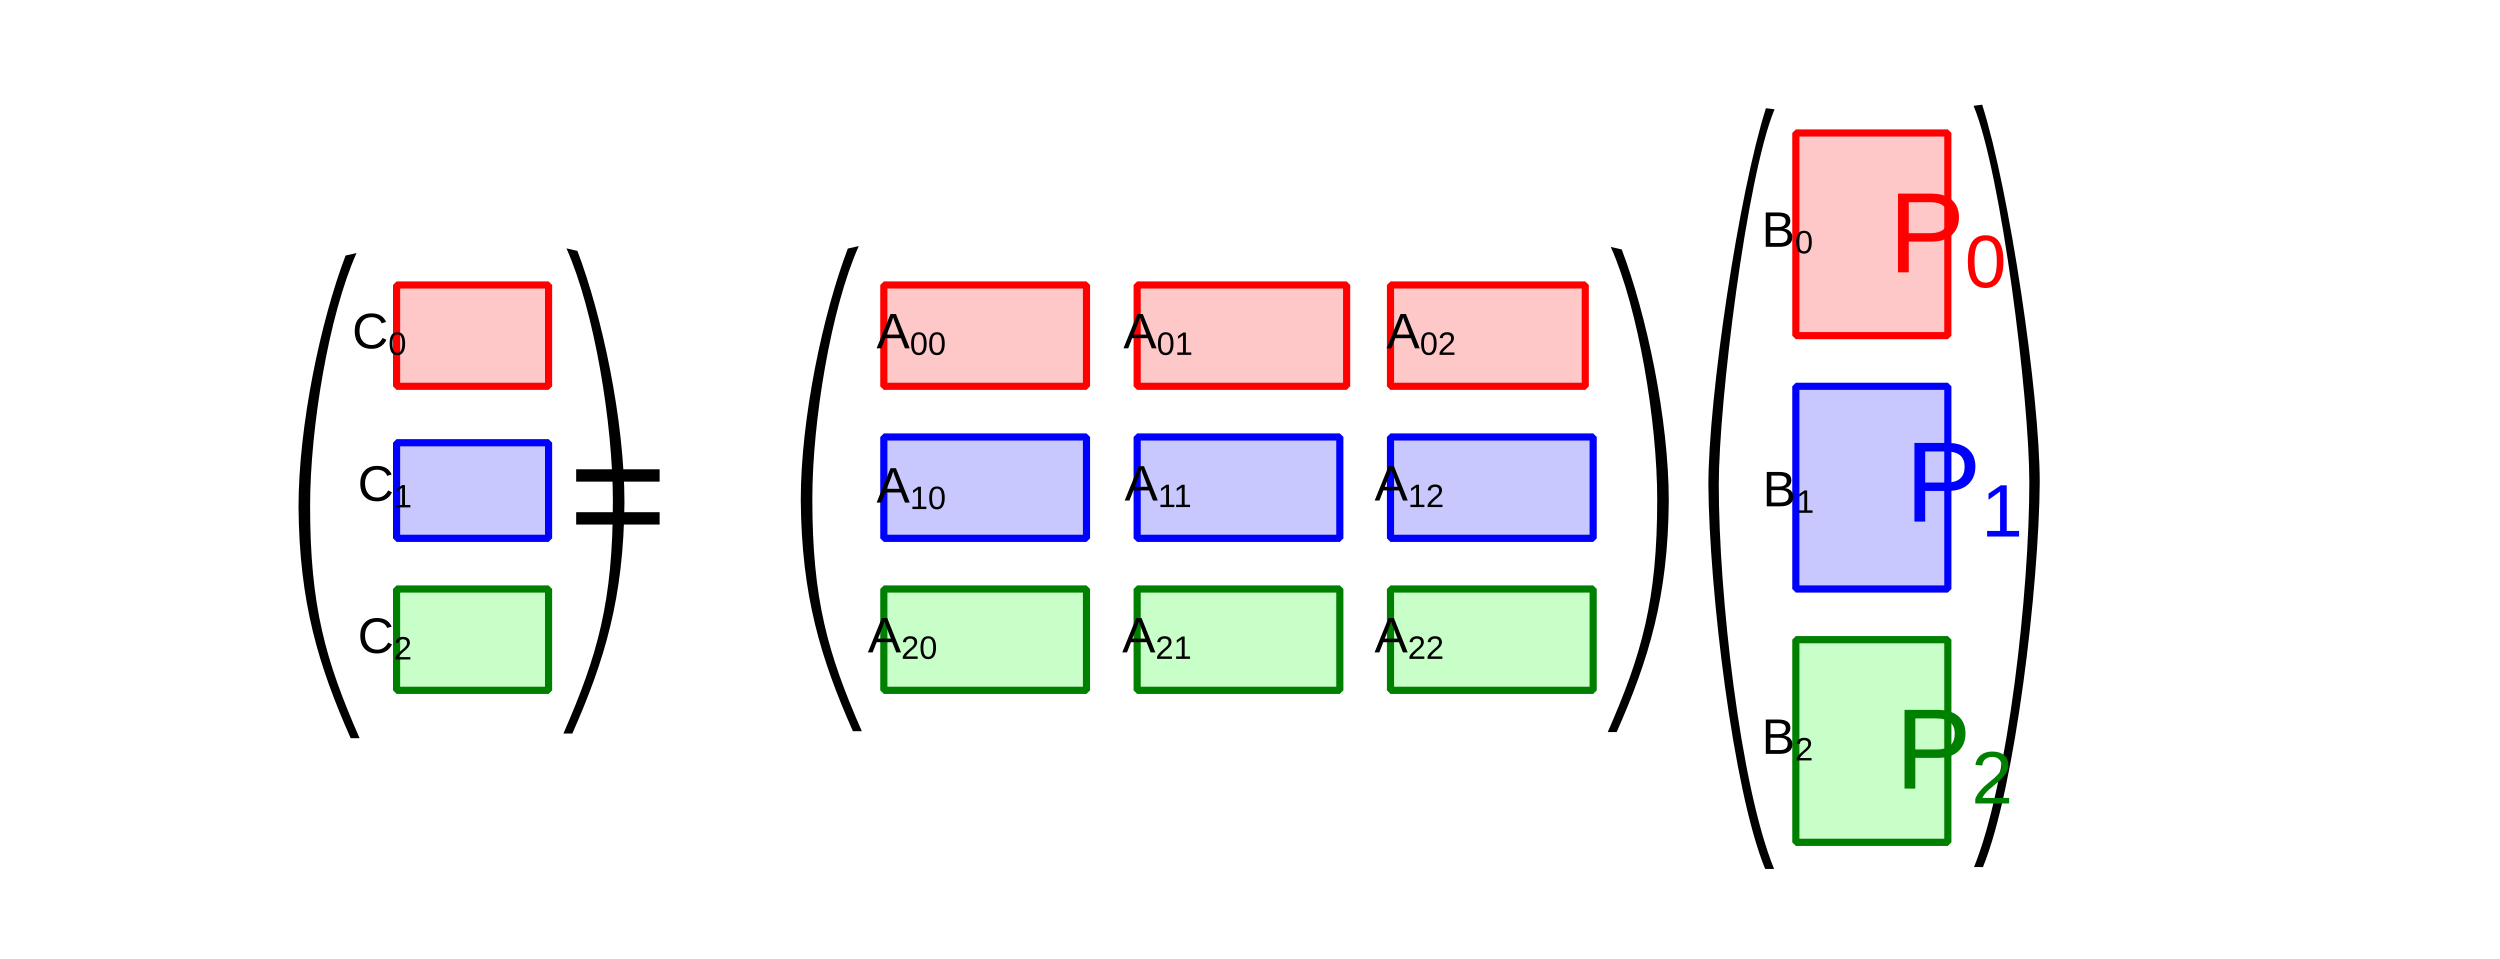
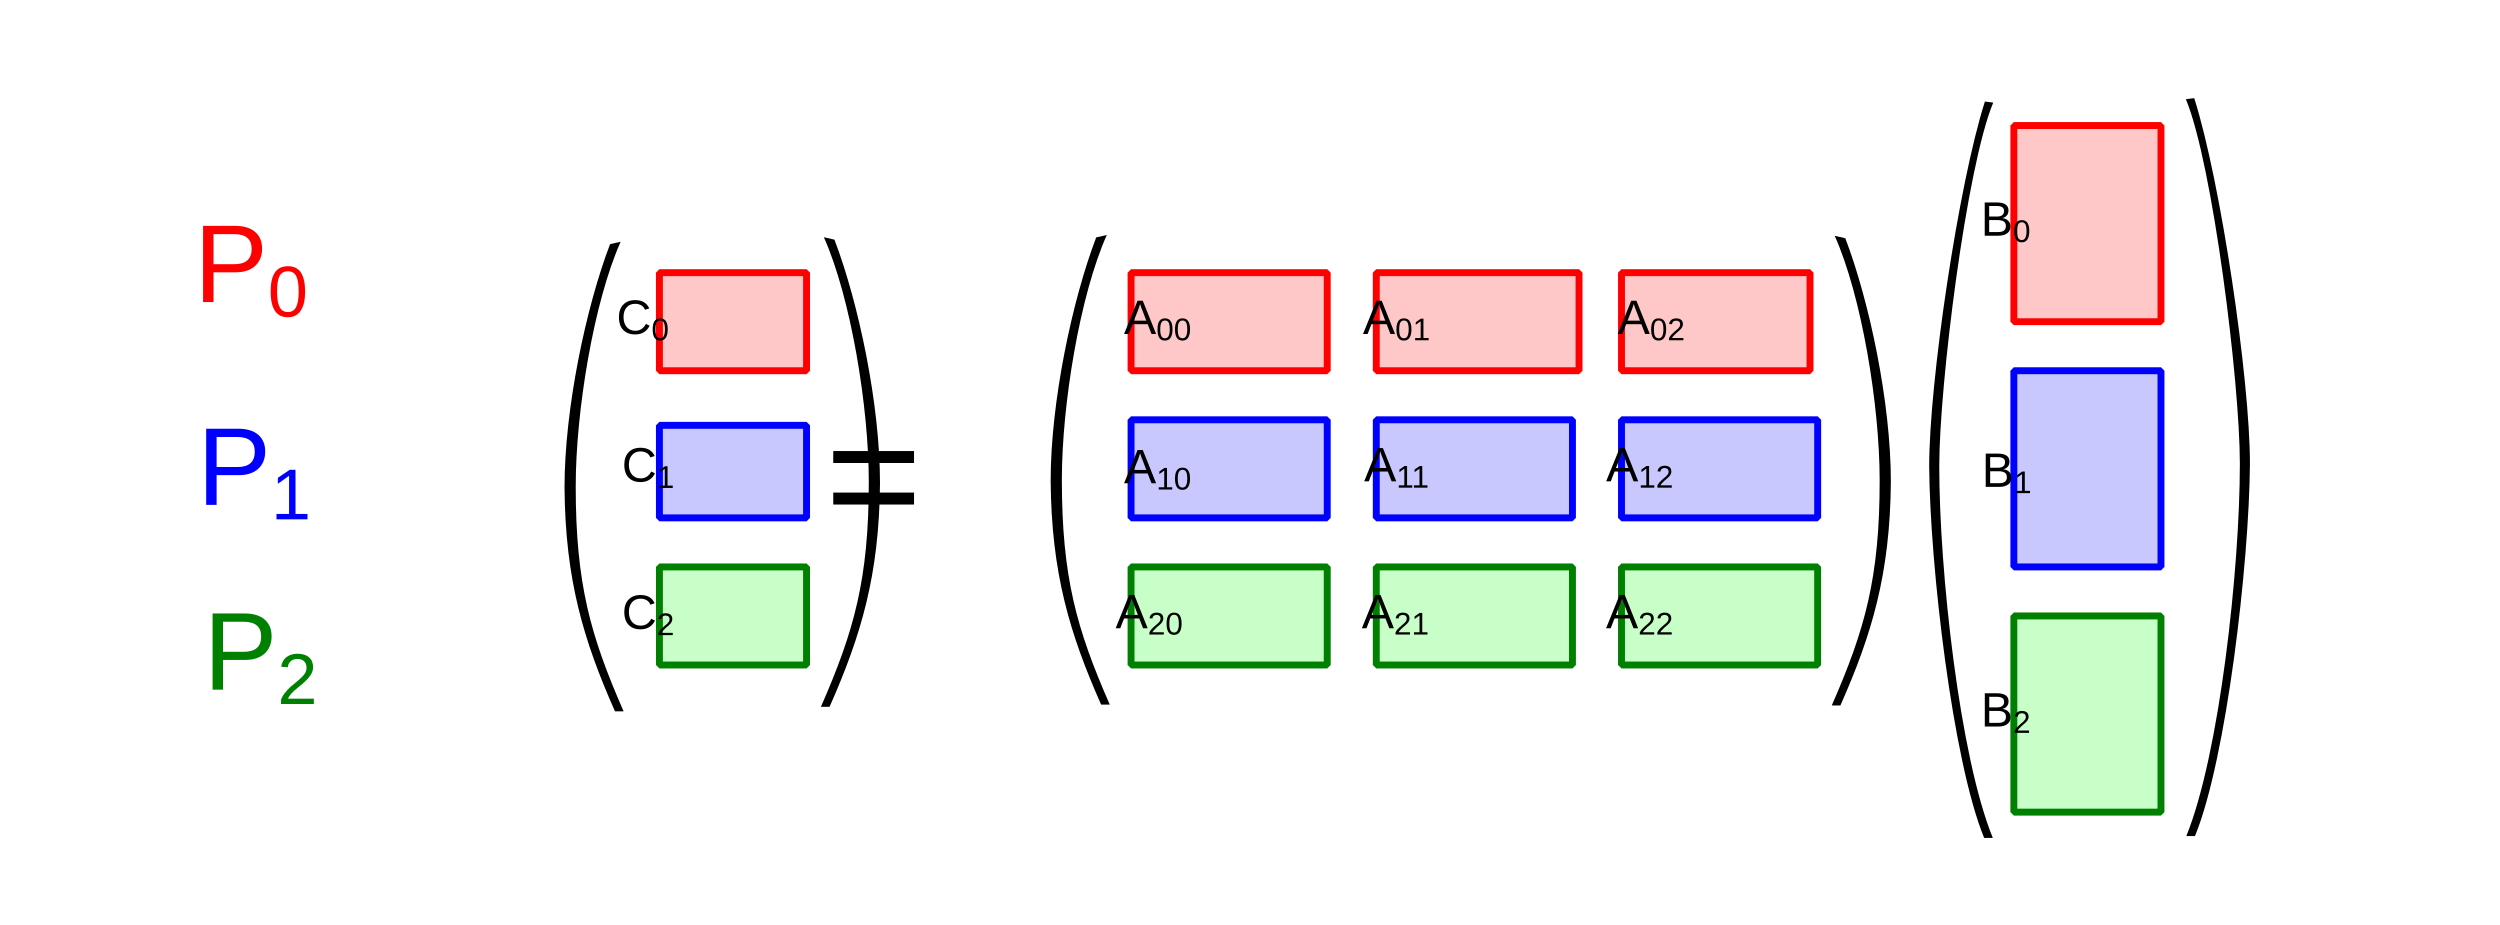
- <svg xmlns="http://www.w3.org/2000/svg" width="246.706mm" height="94.625mm" viewBox="0 0 246.706 94.625" version="1.1" id="svg1">
+ <svg xmlns="http://www.w3.org/2000/svg" width="254.873mm" height="94.298mm" viewBox="0 0 254.873 94.298" version="1.1" id="svg1">
  <defs id="defs1" />
-   <g id="layer1" transform="translate(47.21745,-16.87692)">
-     <rect style="fill:none;fill-opacity:1;stroke:none;stroke-width:0.706;stroke-linecap:round;stroke-linejoin:bevel;stroke-dasharray:none;stroke-opacity:1" id="rect62" width="246.706" height="94.625" x="-47.217" y="16.877" />
+   <g id="layer1" transform="translate(75.31016,-17.20358)">
+     <rect style="fill:none;fill-opacity:1;stroke:none;stroke-width:0.706;stroke-linecap:round;stroke-linejoin:bevel;stroke-dasharray:none;stroke-opacity:1" id="rect62" width="254.873" height="94.298" x="-75.31" y="17.204" />
    <rect style="fill:none;stroke-width:0.706;stroke-linecap:round;stroke-linejoin:bevel" id="rect1" width="20" height="15" x="35" y="40" />
    <rect style="fill:#ffc8c8;fill-opacity:1;stroke:#ff0000;stroke-width:0.706;stroke-linecap:round;stroke-linejoin:bevel;stroke-dasharray:none;stroke-opacity:1" id="rect2" width="20" height="10" x="40" y="45" />
    <rect style="fill:#ffc8c8;fill-opacity:1;stroke:#ff0000;stroke-width:0.706;stroke-linecap:round;stroke-linejoin:bevel;stroke-dasharray:none;stroke-opacity:1" id="rect3" width="20.671" height="10" x="65" y="45" />
    <rect style="fill:#ffc8c8;fill-opacity:1;stroke:#ff0000;stroke-width:0.706;stroke-linecap:round;stroke-linejoin:bevel;stroke-dasharray:none;stroke-opacity:1" id="rect4" width="19.22" height="10" x="90" y="45" />
    <rect style="fill:#ffc8c8;fill-opacity:1;stroke:#ff0000;stroke-width:0.706;stroke-linecap:round;stroke-linejoin:bevel;stroke-opacity:1" id="rect5" width="15" height="20" x="130" y="30" />
    <rect style="fill:#c8c8ff;fill-opacity:1;stroke:#0000ff;stroke-width:0.706;stroke-linecap:round;stroke-linejoin:bevel;stroke-opacity:1" id="rect6" width="15" height="20" x="130" y="55" />
    <rect style="fill:#c8ffc8;fill-opacity:1;stroke:#008000;stroke-width:0.706;stroke-linecap:round;stroke-linejoin:bevel;stroke-opacity:1" id="rect7" width="15" height="20" x="130" y="80" />
    <rect style="fill:#c8c8ff;fill-opacity:1;stroke:#0000ff;stroke-width:0.706;stroke-linecap:round;stroke-linejoin:bevel;stroke-opacity:1" id="rect8" width="20" height="10" x="40" y="60" />
    <rect style="fill:#c8c8ff;fill-opacity:1;stroke:#0000ff;stroke-width:0.706;stroke-linecap:round;stroke-linejoin:bevel;stroke-opacity:1" id="rect9" width="20" height="10" x="65" y="60" />
    <rect style="fill:#c8c8ff;fill-opacity:1;stroke:#0000ff;stroke-width:0.706;stroke-linecap:round;stroke-linejoin:bevel;stroke-opacity:1" id="rect10" width="20" height="10" x="90" y="60" />
    <rect style="fill:#c8ffc8;fill-opacity:1;stroke:#008000;stroke-width:0.706;stroke-linecap:round;stroke-linejoin:bevel;stroke-opacity:1" id="rect11" width="20" height="10" x="40" y="75" />
    <rect style="fill:#c8ffc8;fill-opacity:1;stroke:#008000;stroke-width:0.706;stroke-linecap:round;stroke-linejoin:bevel;stroke-opacity:1" id="rect12" width="20" height="10" x="65" y="75" />
    <rect style="fill:#c8ffc8;fill-opacity:1;stroke:#008000;stroke-width:0.706;stroke-linecap:round;stroke-linejoin:bevel;stroke-opacity:1" id="rect13" width="20" height="10" x="90" y="75" />
    <text xml:space="preserve" style="font-size:4.939px;font-family:Arial;-inkscape-font-specification:Arial;text-align:center;text-anchor:middle;fill:#000000;fill-opacity:1;stroke:none;stroke-width:0.706;stroke-linecap:round;stroke-linejoin:bevel;stroke-dasharray:none;stroke-opacity:1" x="45" y="24.107" id="text13">
      <tspan id="tspan13" style="fill:#000000;fill-opacity:1;stroke:none;stroke-width:0.706" x="45" y="24.107" />
    </text>
    <text xml:space="preserve" style="font-size:4.939px;font-family:Arial;-inkscape-font-specification:Arial;text-align:center;text-anchor:middle;fill:#000000;fill-opacity:1;stroke:none;stroke-width:0.706;stroke-linecap:round;stroke-linejoin:bevel;stroke-dasharray:none;stroke-opacity:1" x="75.298" y="51.254" id="text14">
      <tspan id="tspan14" style="stroke-width:0.706" x="75.298" y="51.254">A<tspan style="font-size:65%;baseline-shift:sub" id="tspan17">01</tspan>
      </tspan>
    </text>
    <text xml:space="preserve" style="font-size:4.939px;font-family:Arial;-inkscape-font-specification:Arial;text-align:center;text-anchor:middle;fill:#000000;fill-opacity:1;stroke:none;stroke-width:0.706;stroke-linecap:round;stroke-linejoin:bevel;stroke-dasharray:none;stroke-opacity:1" x="101.267" y="51.254" id="text16">
      <tspan id="tspan16" style="stroke-width:0.706" x="101.267" y="51.254">A<tspan style="font-size:65%;baseline-shift:sub" id="tspan18">02</tspan>
      </tspan>
    </text>
    <text xml:space="preserve" style="font-size:4.939px;font-family:Arial;-inkscape-font-specification:Arial;text-align:center;text-anchor:middle;fill:#000000;fill-opacity:1;stroke:none;stroke-width:0.706;stroke-linecap:round;stroke-linejoin:bevel;stroke-dasharray:none;stroke-opacity:1" x="50.94" y="51.254" id="text19">
      <tspan id="tspan19" style="stroke-width:0.706" x="50.94" y="51.254">A<tspan style="font-size:65%;baseline-shift:sub" id="tspan20">00</tspan>
      </tspan>
    </text>
    <text xml:space="preserve" style="font-size:4.939px;font-family:Arial;-inkscape-font-specification:Arial;text-align:center;text-anchor:middle;fill:#000000;fill-opacity:1;stroke:none;stroke-width:0.706;stroke-linecap:round;stroke-linejoin:bevel;stroke-dasharray:none;stroke-opacity:1" x="50.94" y="66.473" id="text21">
      <tspan id="tspan21" style="stroke-width:0.706" x="50.94" y="66.473">A<tspan style="font-size:65%;baseline-shift:sub" id="tspan22">10</tspan>
      </tspan>
    </text>
    <text xml:space="preserve" style="font-size:4.939px;font-family:Arial;-inkscape-font-specification:Arial;text-align:center;text-anchor:middle;fill:#000000;fill-opacity:1;stroke:none;stroke-width:0.706;stroke-linecap:round;stroke-linejoin:bevel;stroke-dasharray:none;stroke-opacity:1" x="75.298" y="66.274" id="text23">
      <tspan id="tspan23" style="stroke-width:0.706" x="75.298" y="66.274">A<tspan style="font-size:65%;baseline-shift:sub" id="tspan24">11</tspan>
      </tspan>
    </text>
    <text xml:space="preserve" style="font-size:4.939px;font-family:Arial;-inkscape-font-specification:Arial;text-align:center;text-anchor:middle;fill:#000000;fill-opacity:1;stroke:none;stroke-width:0.706;stroke-linecap:round;stroke-linejoin:bevel;stroke-dasharray:none;stroke-opacity:1" x="100.088" y="66.274" id="text25">
      <tspan id="tspan25" style="stroke-width:0.706" x="100.088" y="66.274">A<tspan style="font-size:65%;baseline-shift:sub" id="tspan26">12</tspan>
      </tspan>
    </text>
    <text xml:space="preserve" style="font-size:4.939px;font-family:Arial;-inkscape-font-specification:Arial;text-align:center;text-anchor:middle;fill:#000000;fill-opacity:1;stroke:none;stroke-width:0.706;stroke-linecap:round;stroke-linejoin:bevel;stroke-dasharray:none;stroke-opacity:1" x="50.08" y="81.254" id="text27">
      <tspan id="tspan27" style="stroke-width:0.706" x="50.08" y="81.254">A<tspan style="font-size:65%;baseline-shift:sub" id="tspan28">20</tspan>
      </tspan>
    </text>
    <text xml:space="preserve" style="font-size:4.939px;font-family:Arial;-inkscape-font-specification:Arial;text-align:center;text-anchor:middle;fill:#000000;fill-opacity:1;stroke:none;stroke-width:0.706;stroke-linecap:round;stroke-linejoin:bevel;stroke-dasharray:none;stroke-opacity:1" x="75.179" y="81.254" id="text29">
      <tspan id="tspan29" style="stroke-width:0.706" x="75.179" y="81.254">A<tspan style="font-size:65%;baseline-shift:sub" id="tspan30">21</tspan>
      </tspan>
    </text>
    <text xml:space="preserve" style="font-size:4.939px;font-family:Arial;-inkscape-font-specification:Arial;text-align:center;text-anchor:middle;fill:#000000;fill-opacity:1;stroke:none;stroke-width:0.706;stroke-linecap:round;stroke-linejoin:bevel;stroke-dasharray:none;stroke-opacity:1" x="100.08" y="81.254" id="text31">
      <tspan id="tspan31" style="stroke-width:0.706" x="100.08" y="81.254">A<tspan style="font-size:65%;baseline-shift:sub" id="tspan32">22</tspan>
      </tspan>
    </text>
    <text xml:space="preserve" style="font-size:4.939px;font-family:Arial;-inkscape-font-specification:Arial;text-align:center;text-anchor:middle;fill:#000000;fill-opacity:1;stroke:none;stroke-width:0.706;stroke-linecap:round;stroke-linejoin:bevel;stroke-dasharray:none;stroke-opacity:1" x="137.5" y="66.84" id="text33">
      <tspan id="tspan33" style="stroke-width:0.706" x="137.5" y="66.84">B<tspan style="font-size:65%;baseline-shift:sub" id="tspan34">1</tspan>
      </tspan>
    </text>
    <text xml:space="preserve" style="font-size:4.939px;font-family:Arial;-inkscape-font-specification:Arial;text-align:center;text-anchor:middle;fill:#000000;fill-opacity:1;stroke:none;stroke-width:0.706;stroke-linecap:round;stroke-linejoin:bevel;stroke-dasharray:none;stroke-opacity:1" x="137.404" y="91.274" id="text35">
      <tspan id="tspan35" style="stroke-width:0.706" x="137.404" y="91.274">B<tspan style="font-size:65%;baseline-shift:sub" id="tspan36">2</tspan>
      </tspan>
    </text>
    <text xml:space="preserve" style="font-size:4.939px;font-family:Arial;-inkscape-font-specification:Arial;text-align:center;text-anchor:middle;fill:#000000;fill-opacity:1;stroke:none;stroke-width:0.706;stroke-linecap:round;stroke-linejoin:bevel;stroke-dasharray:none;stroke-opacity:1" x="137.396" y="41.235" id="text37">
      <tspan id="tspan37" style="stroke-width:0.706" x="137.396" y="41.235">B<tspan style="font-size:65%;baseline-shift:sub" id="tspan38">0</tspan>
      </tspan>
    </text>
    <rect style="fill:#ffc8c8;fill-opacity:1;stroke:#ff0000;stroke-width:0.706;stroke-linecap:round;stroke-linejoin:bevel;stroke-opacity:1" id="rect38" width="15" height="10" x="-8.083" y="45" />
    <rect style="fill:#c8c8ff;fill-opacity:1;stroke:#0000ff;stroke-width:0.706;stroke-linecap:round;stroke-linejoin:bevel;stroke-opacity:1" id="rect39" width="15" height="9.434" x="-8.083" y="60.566" />
    <rect style="fill:#c8ffc8;fill-opacity:1;stroke:#008000;stroke-width:0.706;stroke-linecap:round;stroke-linejoin:bevel;stroke-opacity:1" id="rect40" width="15" height="10" x="-8.083" y="75" />
    <text xml:space="preserve" style="font-size:4.939px;font-family:Arial;-inkscape-font-specification:Arial;text-align:center;text-anchor:middle;fill:#000000;fill-opacity:1;stroke:none;stroke-width:0.706;stroke-linecap:round;stroke-linejoin:bevel;stroke-dasharray:none;stroke-opacity:1" x="-1.552" y="51.254" id="text41">
      <tspan id="tspan41" style="baseline-shift:baseline;stroke-width:0.706" x="-1.552" y="51.254">C<tspan style="font-size:65%;baseline-shift:sub" id="tspan42">0</tspan>
      </tspan>
    </text>
    <text xml:space="preserve" style="font-size:4.939px;font-family:Arial;-inkscape-font-specification:Arial;text-align:center;text-anchor:middle;fill:#000000;fill-opacity:1;stroke:none;stroke-width:0.706;stroke-linecap:round;stroke-linejoin:bevel;stroke-dasharray:none;stroke-opacity:1" x="-1.006" y="66.304" id="text43">
      <tspan id="tspan43" style="stroke-width:0.706" x="-1.006" y="66.304">C<tspan style="font-size:65%;baseline-shift:sub" id="tspan46">1</tspan>
      </tspan>
    </text>
    <text xml:space="preserve" style="font-size:4.939px;font-family:Arial;-inkscape-font-specification:Arial;text-align:center;text-anchor:middle;fill:#000000;fill-opacity:1;stroke:none;stroke-width:0.706;stroke-linecap:round;stroke-linejoin:bevel;stroke-dasharray:none;stroke-opacity:1" x="-1.006" y="81.314" id="text44">
      <tspan id="tspan44" style="stroke-width:0.706" x="-1.006" y="81.314">C<tspan style="font-size:65%;baseline-shift:sub" id="tspan45">2</tspan>
      </tspan>
    </text>
    <path style="font-size:50.8px;font-family:'Arial Narrow';-inkscape-font-specification:'Arial Narrow';text-align:center;text-anchor:middle;white-space:pre;inline-size:16.145;stroke-width:0.706;stroke-linecap:round;stroke-linejoin:bevel" d="M 36.947,89.035 C 33.745,81.799 31.879,75.635 31.804,66.222 c 0,-8.037 2.184,-18.366 4.643,-24.816 l 1.081,-0.246 c -2.735,6.112 -4.582,17.266 -4.582,24.942 0,9.937 1.498,15.203 4.882,22.933 z" id="text47" aria-label="(" />
    <path style="font-size:50.8px;font-family:'Arial Narrow';-inkscape-font-specification:'Arial Narrow';text-align:center;text-anchor:middle;white-space:pre;inline-size:16.145;stroke-width:0.706;stroke-linecap:round;stroke-linejoin:bevel" d="m 112.319,89.122 c 3.202,-7.236 5.068,-13.4 5.143,-22.813 0,-8.037 -2.184,-18.366 -4.643,-24.816 l -1.081,-0.246 c 2.735,6.112 4.582,17.266 4.582,24.942 0,9.937 -1.498,15.203 -4.882,22.933 z" id="path50" aria-label="(" />
    <path style="font-size:50.8px;font-family:'Arial Narrow';-inkscape-font-specification:'Arial Narrow';text-align:center;text-anchor:middle;white-space:pre;inline-size:16.145;stroke-width:0.706;stroke-linecap:round;stroke-linejoin:bevel" d="m 9.262,89.264 c 3.202,-7.236 5.068,-13.4 5.143,-22.813 0,-8.037 -2.184,-18.366 -4.643,-24.816 l -1.081,-0.246 c 2.735,6.112 4.582,17.266 4.582,24.942 0,9.937 -1.498,15.203 -4.882,22.933 z" id="path51" aria-label="(" />
    <path style="font-size:50.8px;font-family:'Arial Narrow';-inkscape-font-specification:'Arial Narrow';text-align:center;text-anchor:middle;white-space:pre;inline-size:16.145;stroke-width:0.706;stroke-linecap:round;stroke-linejoin:bevel" d="m -12.615,89.723 c -3.202,-7.236 -5.068,-13.4 -5.143,-22.813 0,-8.037 2.184,-18.366 4.643,-24.816 l 1.081,-0.246 c -2.735,6.112 -4.582,17.266 -4.582,24.942 0,9.937 1.498,15.203 4.882,22.933 z" id="path52" aria-label="(" />
    <path style="font-size:50.8px;font-family:'Arial Narrow';-inkscape-font-specification:'Arial Narrow';text-align:center;text-anchor:middle;white-space:pre;inline-size:16.145;stroke-width:0.733;stroke-linecap:round;stroke-linejoin:bevel" d="m 148.466,102.44 c 3.202,-7.793 5.529,-27.825 5.603,-37.962 0,-8.655 -2.99,-28.833 -5.679,-37.268 l -0.851,0.107 c 2.735,6.582 5.503,28.888 5.503,37.155 0,10.702 -2.074,29.643 -5.458,37.968 z" id="path53" aria-label="(" />
    <path style="font-size:50.8px;font-family:'Arial Narrow';-inkscape-font-specification:'Arial Narrow';text-align:center;text-anchor:middle;white-space:pre;inline-size:16.145;stroke-width:0.732;stroke-linecap:round;stroke-linejoin:bevel" d="m 126.972,102.627 c -3.202,-7.777 -5.529,-27.766 -5.603,-37.882 0,-8.637 2.99,-28.772 5.679,-37.189 l 0.851,0.107 c -2.735,6.568 -5.503,28.827 -5.503,37.077 0,10.68 2.074,29.58 5.458,37.888 z" id="path54" aria-label="(" />
    <text xml:space="preserve" style="font-style:normal;font-variant:normal;font-weight:normal;font-stretch:normal;font-size:16.933px;font-family:'Arial Narrow';-inkscape-font-specification:'Arial Narrow';text-align:center;text-anchor:middle;fill:#000000;fill-opacity:1;stroke:none;stroke-width:0.706;stroke-linecap:round;stroke-linejoin:bevel;stroke-dasharray:none;stroke-opacity:1" x="23.407" y="71.486" id="text54">
      <tspan id="tspan54" style="font-style:normal;font-variant:normal;font-weight:normal;font-stretch:normal;font-size:16.933px;font-family:Arial;-inkscape-font-specification:Arial;stroke-width:0.706" x="23.407" y="71.486">=</tspan>
    </text>
-     <text xml:space="preserve" style="font-style:normal;font-variant:normal;font-weight:normal;font-stretch:normal;font-size:11.289px;font-family:Arial;-inkscape-font-specification:Arial;text-align:center;text-anchor:middle;fill:#ff0000;fill-opacity:1;stroke:none;stroke-width:0.706;stroke-linecap:round;stroke-linejoin:bevel;stroke-dasharray:none;stroke-opacity:1" x="163.786" y="43.752" id="text55">
-       <tspan id="tspan55" style="font-size:11.289px;fill:#ff0000;fill-opacity:1;stroke-width:0.706" x="163.786" y="43.752">P<tspan style="font-size:65%;baseline-shift:sub" id="tspan60">0</tspan>
+     <text xml:space="preserve" style="font-style:normal;font-variant:normal;font-weight:normal;font-stretch:normal;font-size:11.289px;font-family:Arial;-inkscape-font-specification:Arial;text-align:center;text-anchor:middle;fill:#ff0000;fill-opacity:1;stroke:none;stroke-width:0.706;stroke-linecap:round;stroke-linejoin:bevel;stroke-dasharray:none;stroke-opacity:1" x="-30.903" y="47.998" id="text55">
+       <tspan id="tspan55" style="font-size:11.289px;fill:#ff0000;fill-opacity:1;stroke-width:0.706" x="-30.903" y="47.998">P<tspan style="font-size:65%;baseline-shift:sub" id="tspan60">0</tspan>
      </tspan>
    </text>
-     <text xml:space="preserve" style="font-style:normal;font-variant:normal;font-weight:normal;font-stretch:normal;font-size:11.289px;font-family:Arial;-inkscape-font-specification:Arial;text-align:center;text-anchor:middle;fill:#0000ff;fill-opacity:1;stroke:none;stroke-width:0.706;stroke-linecap:round;stroke-linejoin:bevel;stroke-dasharray:none;stroke-opacity:1" x="165.408" y="68.351" id="text56">
-       <tspan id="tspan56" style="font-size:11.289px;fill:#0000ff;fill-opacity:1;stroke-width:0.706" x="165.408" y="68.351">P<tspan style="font-size:65%;baseline-shift:sub" id="tspan61">1</tspan>
+     <text xml:space="preserve" style="font-style:normal;font-variant:normal;font-weight:normal;font-stretch:normal;font-size:11.289px;font-family:Arial;-inkscape-font-specification:Arial;text-align:center;text-anchor:middle;fill:#0000ff;fill-opacity:1;stroke:none;stroke-width:0.706;stroke-linecap:round;stroke-linejoin:bevel;stroke-dasharray:none;stroke-opacity:1" x="-30.587" y="68.677" id="text56">
+       <tspan id="tspan56" style="font-size:11.289px;fill:#0000ff;fill-opacity:1;stroke-width:0.706" x="-30.587" y="68.677">P<tspan style="font-size:65%;baseline-shift:sub" id="tspan61">1</tspan>
      </tspan>
    </text>
-     <text xml:space="preserve" style="font-style:normal;font-variant:normal;font-weight:normal;font-stretch:normal;font-size:11.289px;font-family:Arial;-inkscape-font-specification:Arial;text-align:center;text-anchor:middle;fill:#008000;fill-opacity:1;stroke:none;stroke-width:0.706;stroke-linecap:round;stroke-linejoin:bevel;stroke-dasharray:none;stroke-opacity:1" x="164.429" y="94.698" id="text57">
-       <tspan id="tspan57" style="font-size:11.289px;fill:#008000;fill-opacity:1;stroke-width:0.706" x="164.429" y="94.698">P<tspan style="font-size:65%;baseline-shift:sub" id="tspan62">2</tspan>
+     <text xml:space="preserve" style="font-style:normal;font-variant:normal;font-weight:normal;font-stretch:normal;font-size:11.289px;font-family:Arial;-inkscape-font-specification:Arial;text-align:center;text-anchor:middle;fill:#008000;fill-opacity:1;stroke:none;stroke-width:0.706;stroke-linecap:round;stroke-linejoin:bevel;stroke-dasharray:none;stroke-opacity:1" x="-29.934" y="87.511" id="text57">
+       <tspan id="tspan57" style="font-size:11.289px;fill:#008000;fill-opacity:1;stroke-width:0.706" x="-29.934" y="87.511">P<tspan style="font-size:65%;baseline-shift:sub" id="tspan62">2</tspan>
      </tspan>
    </text>
  </g>
</svg>
